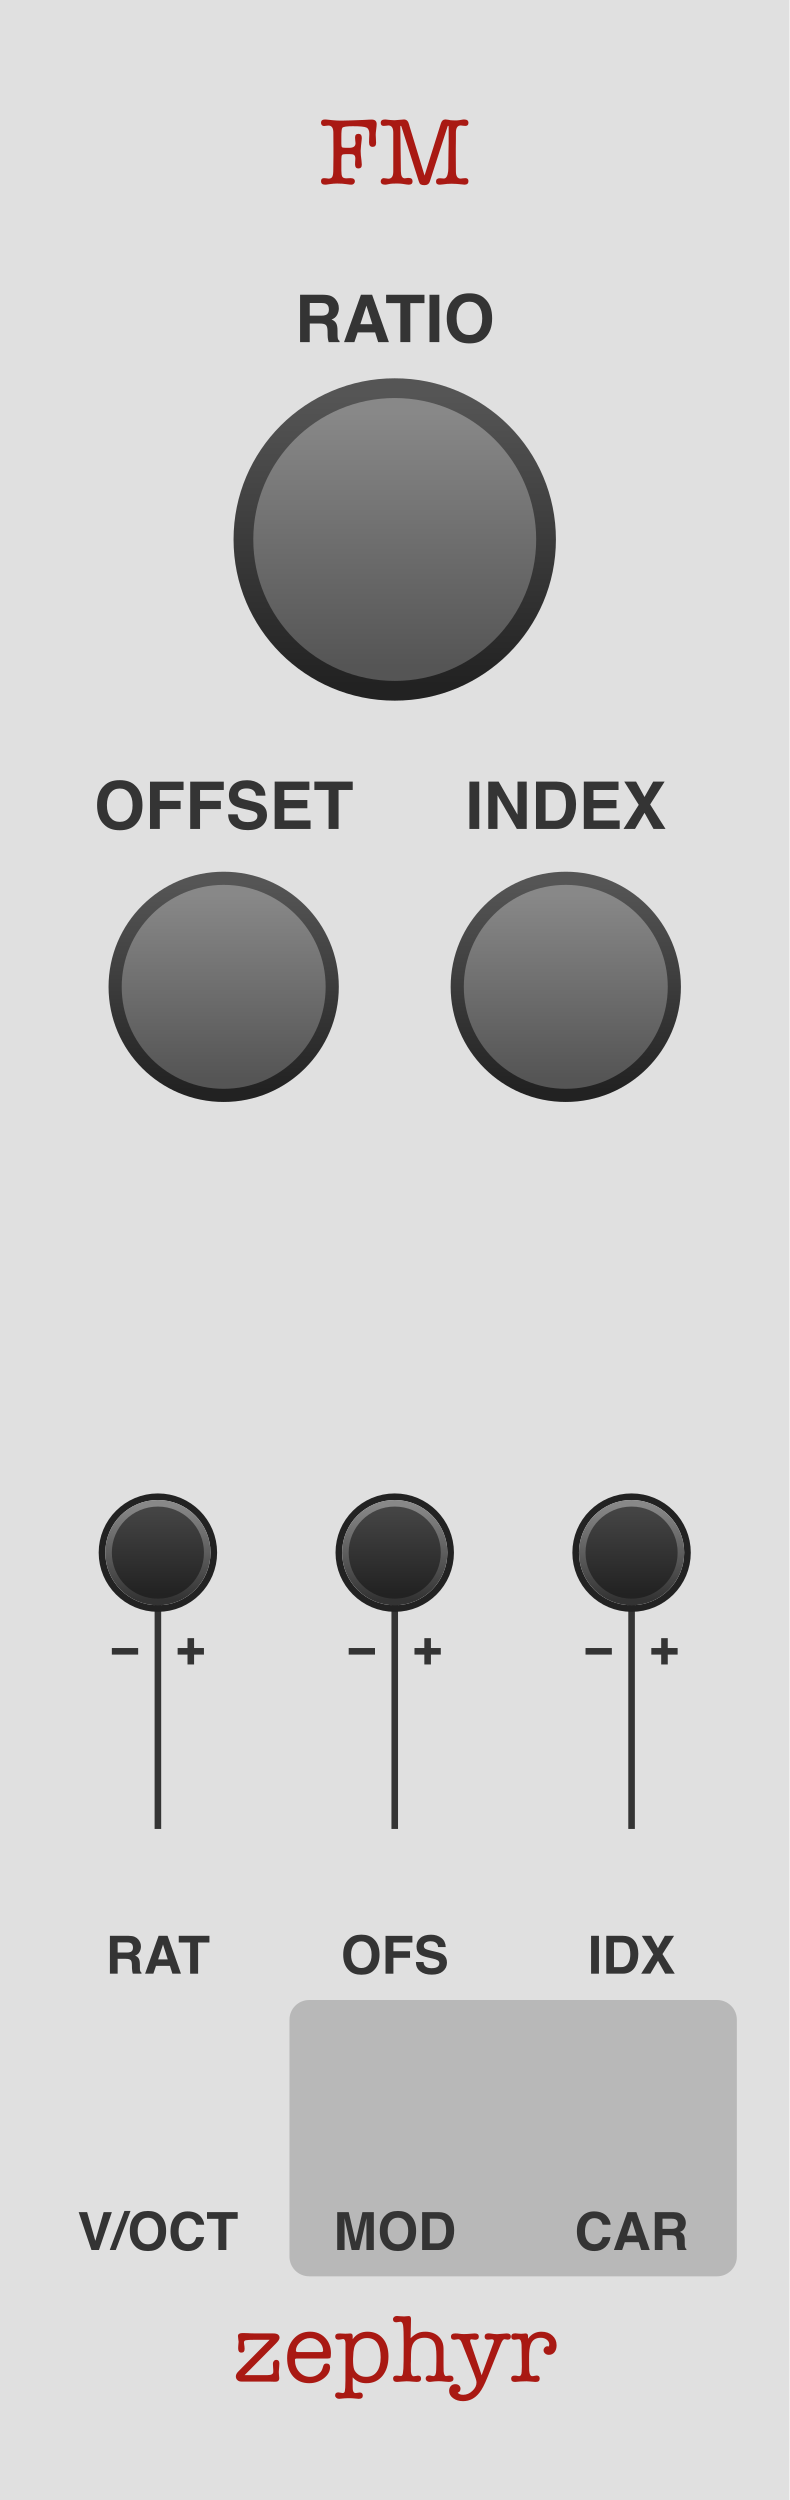
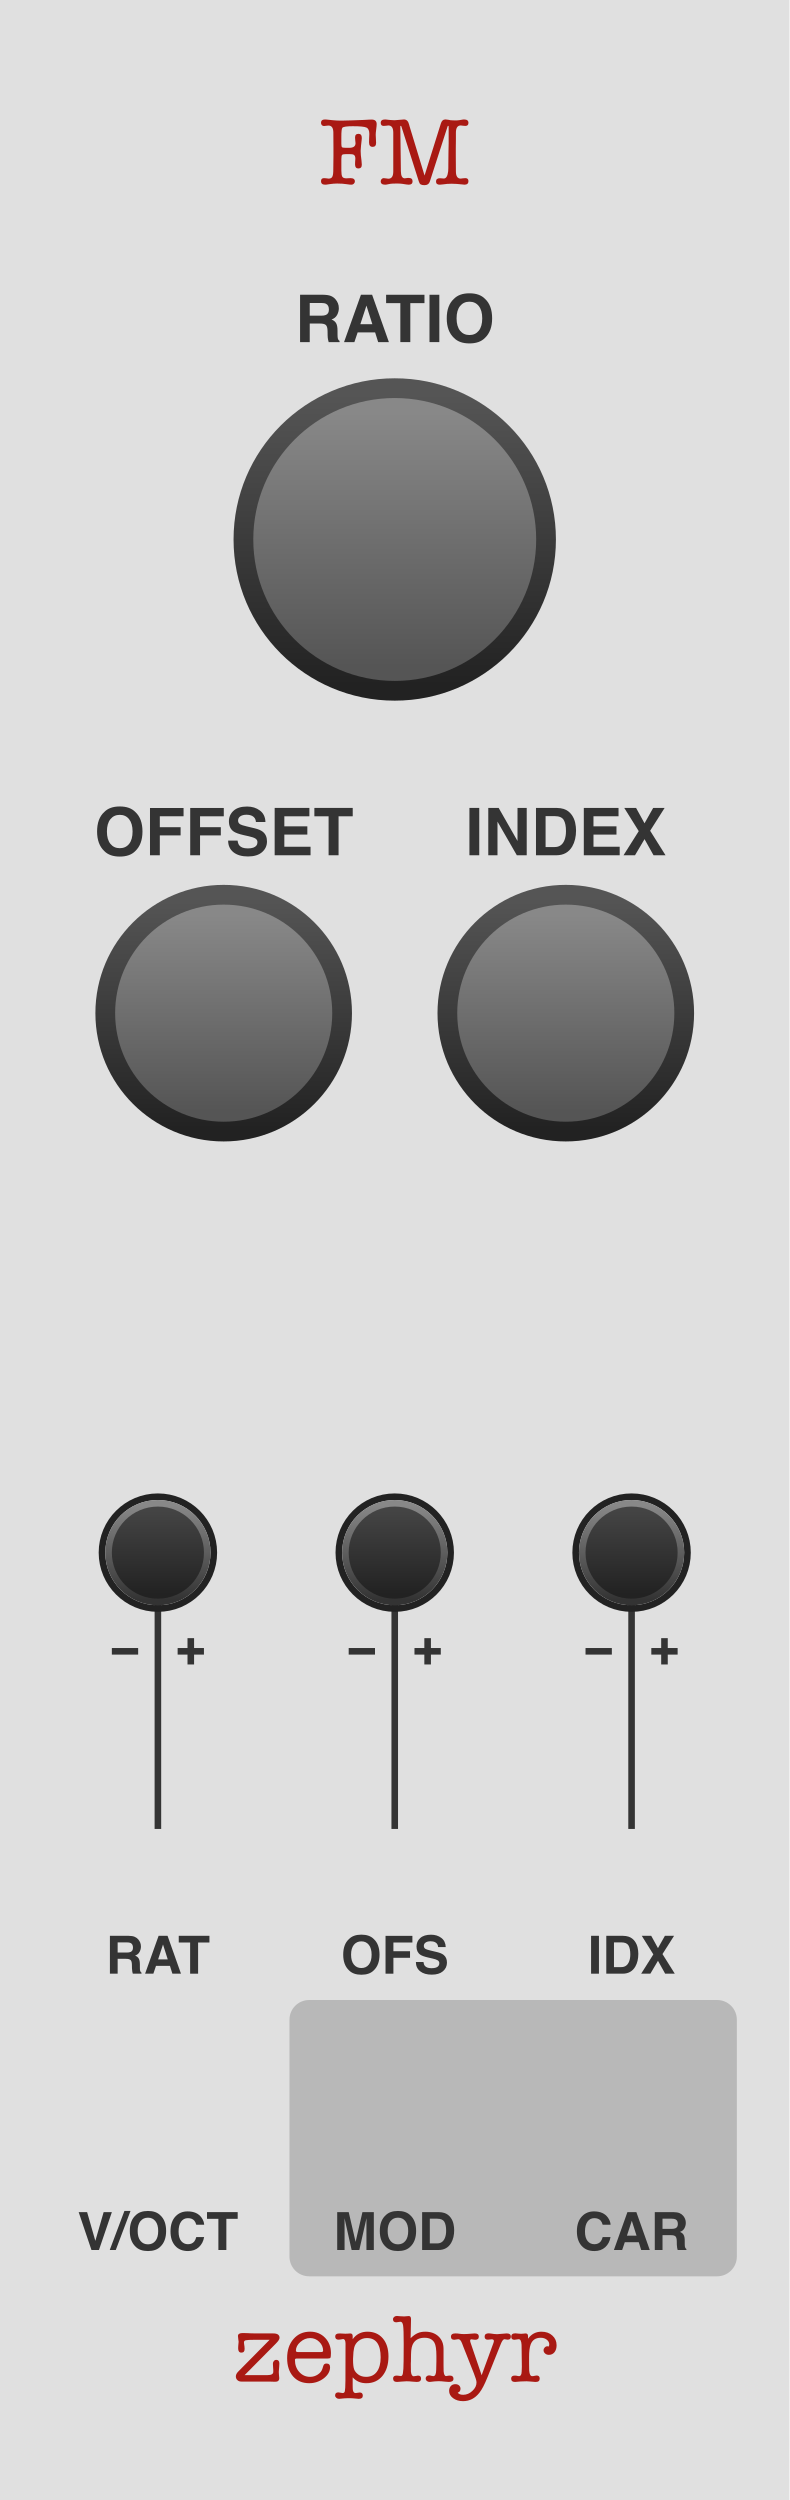
<svg xmlns="http://www.w3.org/2000/svg" xmlns:xlink="http://www.w3.org/1999/xlink" version="1.1" width="120" height="380" viewBox="0 0 120 380" id="svg164">
  <style id="style2">
    text.title {
      fill: #a91913;
      font-family: 'American Typewriter';
      font-size: 11pt;
    }
    text.big-label {
      fill: #343434;
      font-family: 'Helvetica';
      font-weight: bold;
      font-size: 7.5pt;
    }
    text.label {
      fill: #343434;
      font-family: 'Helvetica';
      font-weight: bold;
      font-size: 6pt;
    }
    .background {
      fill: #e0e0e0;
    }
    .output {
      fill: #b8b8b8;
    }
    polyline.connect {
      stroke: #343434;
      stroke-width: 1;
    }

    .blueprint {
      stroke: #08f;
      fill: none;
    }
  </style>
  <defs id="defs50">
    <linearGradient id="smallKnobMediumGradient">
      <stop offset="5%" stop-color="#888" id="stop4" />
      <stop offset="95%" stop-color="#333" id="stop6" />
    </linearGradient>
    <linearGradient id="smallKnobDarkGradient">
      <stop offset="5%" stop-color="#444" id="stop9" />
      <stop offset="95%" stop-color="#222" id="stop11" />
    </linearGradient>
    <linearGradient id="bigKnobMediumGradient">
      <stop offset="5%" stop-color="#888" id="stop14" />
      <stop offset="95%" stop-color="#555" id="stop16" />
    </linearGradient>
    <linearGradient id="bigKnobDarkGradient">
      <stop offset="5%" stop-color="#555" id="stop19" />
      <stop offset="95%" stop-color="#222" id="stop21" />
    </linearGradient>
    <symbol id="knob18">
      <g transform="translate(9 9)" id="g30">
        <circle r="8.5" stroke="#222" fill="none" id="circle24" />
        <circle r="8" fill="url('#smallKnobMediumGradient')" transform="rotate(90)" id="circle26" />
        <circle r="7" fill="url('#smallKnobDarkGradient')" transform="rotate(90)" id="circle28" />
      </g>
    </symbol>
-     <symbol id="knob36">
-       <g transform="translate(18, 18)" id="g37">
-         <circle r="17.5" fill="url('#bigKnobDarkGradient')" transform="rotate(90)" id="circle33" />
-         <circle r="15.5" fill="url('#bigKnobMediumGradient')" transform="rotate(90)" id="circle35" />
+     <symbol id="knob40">
+       <g transform="translate(20 20)" id="g37">
+         <circle r="19.5" fill="url('#bigKnobDarkGradient')" transform="rotate(90)" id="circle33" />
+         <circle r="16.5" fill="url('#bigKnobMediumGradient')" transform="rotate(90)" id="circle35" />
      </g>
    </symbol>
    <symbol id="knob50">
-       <g transform="translate(25, 25)" id="g44">
+       <g transform="translate(25 25)" id="g44">
        <circle r="24.5" fill="url('#bigKnobDarkGradient')" transform="rotate(90)" id="circle40" />
        <circle r="21.5" fill="url('#bigKnobMediumGradient')" transform="rotate(90)" id="circle42" />
      </g>
    </symbol>
    <symbol id="port">
      <g transform="translate(12 12)" id="g47" />
    </symbol>
    <linearGradient xlink:href="#bigKnobDarkGradient" id="linearGradient215" x1="-24.5" y1="-24.5" x2="24.5" y2="-24.5" gradientUnits="userSpaceOnUse" />
    <linearGradient xlink:href="#bigKnobMediumGradient" id="linearGradient217" x1="-21.5" y1="-21.5" x2="21.5" y2="-21.5" gradientUnits="userSpaceOnUse" />
-     <linearGradient xlink:href="#bigKnobDarkGradient" id="linearGradient227" x1="-17.5" y1="-17.5" x2="17.5" y2="-17.5" gradientUnits="userSpaceOnUse" />
-     <linearGradient xlink:href="#bigKnobMediumGradient" id="linearGradient229" x1="-15.5" y1="-15.5" x2="15.5" y2="-15.5" gradientUnits="userSpaceOnUse" />
-     <linearGradient xlink:href="#bigKnobDarkGradient" id="linearGradient239" x1="-17.5" y1="-17.5" x2="17.5" y2="-17.5" gradientUnits="userSpaceOnUse" />
-     <linearGradient xlink:href="#bigKnobMediumGradient" id="linearGradient241" x1="-15.5" y1="-15.5" x2="15.5" y2="-15.5" gradientUnits="userSpaceOnUse" />
+     <linearGradient xlink:href="#bigKnobDarkGradient" id="linearGradient227" x1="-19.5" y1="-19.5" x2="19.5" y2="-19.5" gradientUnits="userSpaceOnUse" />
+     <linearGradient xlink:href="#bigKnobMediumGradient" id="linearGradient229" x1="-16.5" y1="-16.5" x2="16.5" y2="-16.5" gradientUnits="userSpaceOnUse" />
+     <linearGradient xlink:href="#bigKnobDarkGradient" id="linearGradient239" x1="-19.5" y1="-19.5" x2="19.5" y2="-19.5" gradientUnits="userSpaceOnUse" />
+     <linearGradient xlink:href="#bigKnobMediumGradient" id="linearGradient241" x1="-16.5" y1="-16.5" x2="16.5" y2="-16.5" gradientUnits="userSpaceOnUse" />
    <linearGradient xlink:href="#smallKnobMediumGradient" id="linearGradient253" x1="-8" y1="-8" x2="8" y2="-8" gradientUnits="userSpaceOnUse" />
    <linearGradient xlink:href="#smallKnobDarkGradient" id="linearGradient255" x1="-7" y1="-7" x2="7" y2="-7" gradientUnits="userSpaceOnUse" />
    <linearGradient xlink:href="#smallKnobMediumGradient" id="linearGradient275" x1="-8" y1="-8" x2="8" y2="-8" gradientUnits="userSpaceOnUse" />
    <linearGradient xlink:href="#smallKnobDarkGradient" id="linearGradient277" x1="-7" y1="-7" x2="7" y2="-7" gradientUnits="userSpaceOnUse" />
    <linearGradient xlink:href="#smallKnobMediumGradient" id="linearGradient297" x1="-8" y1="-8" x2="8" y2="-8" gradientUnits="userSpaceOnUse" />
    <linearGradient xlink:href="#smallKnobDarkGradient" id="linearGradient299" x1="-7" y1="-7" x2="7" y2="-7" gradientUnits="userSpaceOnUse" />
  </defs>
  <path id="rect52" style="fill:#e0e0e0" d="M 0,0 H 120 V 380 H 0 Z" class="background" />
  <g aria-label="FM" id="text54" style="font-size:14.667px;font-family:'American Typewriter';text-anchor:middle;fill:#a91913" class="title">
    <path d="M 50.684,23.732 V 22.5 l -0.015,-2.332 q 0,-1.085 -0.748,-1.085 -0.191,0 -0.293,0.029 -0.235,0.044 -0.381,0.044 -0.191,0 -0.323,-0.132 -0.132,-0.147 -0.132,-0.352 0,-0.513 0.616,-0.513 0.073,0 0.22,0.015 l 1.012,0.103 q 0.572,0.059 1.276,0.059 0.381,0 1.643,-0.044 L 55.245,18.232 q 0.337,-0.015 0.792,-0.044 0.205,-0.015 0.44,-0.015 0.777,0 0.777,0.689 0,0.264 -0.073,0.807 -0.073,0.543 -0.073,0.821 0,0.235 0.029,0.587 0.029,0.352 0.029,0.645 0,0.601 -0.528,0.601 -0.543,0 -0.543,-0.689 0,-0.205 0.015,-0.631 0.029,-0.425 0.029,-0.631 0,-0.777 -0.44,-0.983 -0.44,-0.205 -2.083,-0.205 -1.393,0 -1.584,0.249 -0.147,0.191 -0.147,1.349 v 1.085 q 0,0.411 0.103,0.513 0.117,0.088 0.616,0.088 h 0.484 q 0.953,0 0.953,-0.704 0,-0.161 -0.044,-0.44 -0.029,-0.279 -0.029,-0.425 0,-0.557 0.528,-0.557 0.499,0 0.499,0.645 0,0.088 -0.029,0.352 l -0.088,0.792 q -0.059,0.528 -0.059,0.792 0,0.601 0.132,1.525 0.044,0.308 0.044,0.587 0,0.572 -0.528,0.572 -0.499,0 -0.499,-0.616 0,-0.147 0.015,-0.44 0.029,-0.293 0.029,-0.44 0,-0.455 -0.249,-0.587 Q 53.602,23.424 53.089,23.424 h -0.455 q -0.513,0 -0.631,0.117 -0.117,0.117 -0.117,0.645 V 25.932 q 0,0.689 0.147,0.939 0.161,0.235 0.587,0.235 0.103,0 0.323,-0.015 0.22,-0.015 0.323,-0.015 0.675,0 0.675,0.499 0,0.205 -0.161,0.352 -0.147,0.147 -0.367,0.147 -0.235,0 -0.689,-0.073 -0.645,-0.103 -1.467,-0.103 -0.528,0 -1.129,0.088 l -0.499,0.073 q -0.044,0 -0.103,0.015 -0.059,0 -0.088,0 -0.645,0 -0.645,-0.528 0,-0.469 0.455,-0.469 0.059,0 0.381,0.029 0.161,0.044 0.308,0.044 0.396,0 0.543,-0.235 0.161,-0.249 0.176,-0.865 z" style="font-size:14.667px;font-family:'American Typewriter';text-anchor:middle;fill:#a91913" id="path405" />
    <path d="M 62.272,19.259 64.531,26.68 67.01,18.775 q 0.191,-0.616 0.66,-0.616 h 0.073 q 0.147,0 0.381,0.044 0.293,0.073 0.381,0.073 0.235,0.029 0.645,0.029 0.44,0 0.689,-0.044 l 0.513,-0.088 q 0.044,-0.015 0.176,-0.015 0.675,0 0.675,0.513 0,0.469 -0.469,0.469 -0.117,0 -0.352,-0.029 -0.22,-0.044 -0.337,-0.044 -0.748,0 -0.748,1.1 v 1.027 l -0.015,1.291 V 23.732 l 0.015,2.317 q 0,1.1 0.733,1.1 0.147,0 0.323,-0.044 0.323,-0.029 0.381,-0.029 0.469,0 0.469,0.469 0,0.528 -0.631,0.528 0.029,0 -0.22,-0.029 -1.012,-0.117 -1.716,-0.117 -0.689,0 -1.32,0.103 -0.264,0.044 -0.469,0.044 -0.572,0 -0.572,-0.484 0,-0.499 0.587,-0.499 0.147,0 0.22,0.015 0.323,0.029 0.381,0.029 0.528,0 0.66,-1.1 0.029,-0.235 0.029,-1.496 0,-0.484 0.015,-1.408 l 0.029,-1.32 v -2.596 q 0,-0.088 -0.073,-0.088 -0.044,0 -0.088,0.088 l -2.699,8.375 q -0.176,0.557 -0.821,0.557 -0.381,0 -0.572,-0.117 -0.176,-0.103 -0.279,-0.44 l -2.655,-8.375 q -0.044,-0.088 -0.103,-0.088 -0.059,0 -0.059,0.088 l 0.088,6.82 q 0.015,1.071 0.587,1.071 0.161,0 0.44,-0.059 h 0.176 q 0.572,0 0.572,0.513 0,0.513 -0.587,0.513 -0.103,0 -0.308,-0.029 -0.323,-0.044 -0.689,-0.103 -0.293,-0.044 -0.748,-0.044 -0.807,0 -1.041,0.044 l -0.616,0.117 q -0.029,0 -0.088,0.015 -0.059,0 -0.088,0 -0.675,0 -0.675,-0.513 0,-0.205 0.132,-0.337 0.132,-0.147 0.323,-0.147 0.161,0 0.381,0.044 0.22,0.044 0.323,0.044 0.748,0 0.748,-1.1 v -5.896 q 0,-1.1 -0.748,-1.1 -0.117,0 -0.352,0.044 -0.235,0.029 -0.352,0.029 -0.455,0 -0.455,-0.469 0,-0.513 0.66,-0.513 0.059,0 0.191,0.015 l 0.513,0.059 q 0.381,0.044 0.719,0.044 0.279,0 0.748,-0.059 0.484,-0.059 0.704,-0.059 0.572,0 0.763,0.719 z" style="font-size:14.667px;font-family:'American Typewriter';text-anchor:middle;fill:#a91913" id="path407" />
  </g>
  <g aria-label="zephyr" id="text56" style="font-size:14.667px;font-family:'American Typewriter';text-anchor:middle;fill:#a91913" class="title">
    <path d="m 36.201,360.489 4.781,-4.84 h -2.244 q -1.1,0 -1.379,0.073 -0.279,0.059 -0.279,0.337 0,0.117 0.029,0.264 0.073,0.381 0.073,0.719 0,0.557 -0.484,0.557 -0.499,0 -0.499,-0.645 0,-0.279 0.015,-0.381 0.059,-0.44 0.059,-0.631 0,-0.147 -0.059,-0.425 -0.044,-0.293 -0.044,-0.44 0,-0.455 0.733,-0.455 0.235,0 0.631,0.015 0.455,0.029 0.631,0.029 l 0.88,0.015 h 2.493 q 0.953,0 0.953,0.675 0,0.308 -0.557,0.865 l -4.752,4.796 h 3.491 q 0.865,0 0.865,-0.499 V 360.24 q 0,-0.249 -0.029,-0.425 -0.029,-0.557 -0.029,-0.528 0,-0.249 0.147,-0.411 0.147,-0.176 0.367,-0.176 0.469,0 0.469,0.557 0,0.249 -0.029,0.513 -0.059,0.528 -0.059,0.763 0,0.161 0.029,0.469 0.044,0.308 0.044,0.469 0,0.572 -0.645,0.557 L 40.909,362 h -4.224 q -0.367,0 -0.601,-0.22 -0.235,-0.22 -0.235,-0.557 0,-0.381 0.352,-0.733 z" style="font-size:14.667px;font-family:'American Typewriter';text-anchor:middle;fill:#a91913" id="path392" />
    <path d="m 50.301,357.688 q 0,0.557 -0.073,0.689 -0.073,0.117 -0.425,0.117 h -4.664 q -0.191,0 -0.249,0.059 -0.059,0.044 -0.059,0.161 0,1.1 0.66,1.833 0.66,0.733 1.643,0.733 0.645,0 1.173,-0.352 0.543,-0.352 0.704,-0.895 l 0.132,-0.425 q 0.103,-0.352 0.484,-0.352 0.543,0 0.543,0.557 0,0.953 -0.968,1.701 -0.968,0.733 -2.2,0.733 -1.54,0 -2.449,-1.027 -0.909,-1.041 -0.909,-2.787 0,-1.789 0.968,-2.904 0.968,-1.115 2.523,-1.115 1.379,0 2.273,0.924 0.895,0.924 0.895,2.347 z m -5.324,-0.381 q 0,0.205 0.323,0.205 h 3.505 q 0.308,0 0.308,-0.205 0,-0.777 -0.587,-1.349 -0.587,-0.572 -1.379,-0.572 -0.821,0 -1.496,0.601 -0.675,0.587 -0.675,1.32 z" style="font-size:14.667px;font-family:'American Typewriter';text-anchor:middle;fill:#a91913" id="path394" />
    <path d="m 53.606,355.092 v 0.469 q 0.821,-1.144 2.244,-1.144 1.467,0 2.332,1.012 0.865,1.012 0.865,2.743 0,1.863 -0.924,2.977 -0.909,1.1 -2.449,1.1 -1.276,0 -2.068,-0.895 v 1.217 q 0,0.557 0.029,0.719 0.088,0.455 0.425,0.455 0.103,0 0.308,-0.044 0.205,-0.044 0.308,-0.044 0.469,0 0.469,0.484 0,0.484 -0.616,0.484 -0.22,0 -0.66,-0.059 -0.323,-0.044 -0.968,-0.044 -0.352,0 -0.587,0.029 -0.587,0.073 -0.777,0.073 -0.249,0 -0.425,-0.161 -0.176,-0.147 -0.176,-0.352 0,-0.469 0.499,-0.469 0.088,0 0.279,0.044 0.249,0.059 0.367,0.059 0.279,0 0.337,-0.293 0.073,-0.279 0.088,-1.584 l 0.015,-5.661 q -0.015,-0.675 -0.381,-0.675 -0.103,0 -0.323,0.059 -0.205,0.044 -0.323,0.044 -0.543,0 -0.543,-0.484 0,-0.469 0.645,-0.469 0.161,0 0.352,0.015 0.367,0.029 0.543,0.029 0.132,0 0.381,-0.015 0.249,-0.029 0.367,-0.029 0.367,0 0.367,0.411 z m 0.22,1.789 q -0.132,0.572 -0.147,1.393 0,0.059 -0.015,0.22 0,0.132 0,0.205 0,0.983 0.161,1.437 0.161,0.44 0.631,0.792 0.484,0.352 1.188,0.352 1.056,0 1.628,-0.763 0.587,-0.777 0.587,-2.2 0,-2.933 -2.083,-2.933 -0.704,0 -1.261,0.425 -0.543,0.425 -0.689,1.071 z" style="font-size:14.667px;font-family:'American Typewriter';text-anchor:middle;fill:#a91913" id="path396" />
    <path d="M 62.474,352.555 62.415,355.4 q 0.587,-0.557 1.071,-0.763 0.484,-0.22 1.144,-0.22 1.261,0 2.024,0.719 0.763,0.719 0.763,1.892 v 2.449 q 0,0.865 0.015,0.953 0.059,0.733 0.381,0.733 0.117,0 0.337,-0.059 0.088,-0.015 0.235,-0.015 0.543,0 0.543,0.484 0,0.484 -0.704,0.484 -0.191,0 -0.557,-0.044 -0.616,-0.073 -0.997,-0.073 -0.381,0 -0.587,0.029 -0.616,0.088 -0.763,0.088 -0.264,0 -0.44,-0.147 -0.176,-0.161 -0.176,-0.396 0,-0.191 0.147,-0.323 0.161,-0.132 0.367,-0.132 0.161,0 0.381,0.073 0.132,0.044 0.249,0.044 0.44,0 0.455,-0.953 0,-0.176 0.015,-0.689 l 0.015,-0.631 v -0.792 q 0,-1.496 -0.293,-2.009 -0.425,-0.763 -1.496,-0.763 -1.159,0 -1.687,0.792 -0.367,0.543 -0.381,1.745 l -0.015,1.056 q 0,0.088 -0.015,0.293 0,0.191 0,0.279 0,0.836 0.015,0.968 0.073,0.719 0.425,0.719 0.117,0 0.323,-0.044 0.22,-0.059 0.323,-0.059 0.469,0 0.469,0.455 0,0.513 -0.645,0.513 -0.205,0 -0.616,-0.044 -0.557,-0.059 -0.953,-0.059 -0.249,0 -0.689,0.044 -0.587,0.059 -0.748,0.059 -0.601,0 -0.601,-0.528 0,-0.44 0.557,-0.44 0.191,0 0.279,0.029 0.249,0.044 0.352,0.044 0.235,0 0.308,-0.44 0.088,-0.455 0.103,-1.833 l 0.015,-2.625 q 0,-2.2 -0.088,-2.772 -0.088,-0.587 -0.411,-0.587 -0.103,0 -0.308,0.044 -0.205,0.044 -0.323,0.044 -0.499,0 -0.499,-0.469 0,-0.205 0.176,-0.352 0.176,-0.147 0.425,-0.147 0.073,0 0.499,0.044 0.279,0.029 0.601,0.029 0.132,0 0.367,-0.029 0.235,-0.029 0.337,-0.029 0.337,0 0.337,0.484 z" style="font-size:14.667px;font-family:'American Typewriter';text-anchor:middle;fill:#a91913" id="path398" />
    <path d="m 71.522,356.075 1.687,4.957 1.789,-4.884 q 0.073,-0.205 0.073,-0.323 0,-0.249 -0.337,-0.249 -0.176,0 -0.279,0.029 -0.235,0.029 -0.308,0.029 -0.484,0 -0.484,-0.469 0,-0.499 0.631,-0.499 0.088,0 0.293,0.029 l 0.528,0.073 q 0.205,0.029 0.44,0.029 0.249,0 0.733,-0.059 0.484,-0.059 0.733,-0.059 0.631,0 0.631,0.484 0,0.469 -0.484,0.469 -0.147,0 -0.22,-0.029 -0.191,-0.044 -0.264,-0.044 -0.279,0 -0.572,0.748 l -1.995,4.987 q -0.66,1.657 -1.247,2.405 -0.997,1.276 -2.493,1.276 -0.895,0 -1.511,-0.455 -0.601,-0.455 -0.601,-1.1 0,-0.455 0.264,-0.748 0.264,-0.279 0.689,-0.279 0.337,0 0.557,0.191 0.22,0.205 0.22,0.499 0,0.469 -0.425,0.601 0.22,0.323 0.836,0.323 0.777,0 1.393,-0.587 0.631,-0.572 0.631,-1.291 0,-0.367 -0.396,-1.364 l -1.613,-4.077 q 0,0 -0.176,-0.469 -0.249,-0.66 -0.572,-0.66 -0.088,0 -0.323,0.044 -0.22,0.044 -0.293,0.044 -0.513,0 -0.513,-0.469 0,-0.499 0.675,-0.499 0.22,0 0.337,0.015 l 0.587,0.073 q 0.015,0 0.117,0 0.103,0.015 0.176,0.015 0.528,0 1.129,-0.059 0.455,-0.044 0.601,-0.044 0.616,0 0.616,0.484 0,0.484 -0.557,0.484 -0.088,0 -0.279,-0.029 -0.191,-0.044 -0.279,-0.044 -0.205,0 -0.205,0.205 0,0.117 0.059,0.293 z" style="font-size:14.667px;font-family:'American Typewriter';text-anchor:middle;fill:#a91913" id="path400" />
    <path d="m 80.261,355.092 v 0.396 q 0.763,-1.071 2.039,-1.071 1.027,0 1.657,0.587 0.645,0.572 0.645,1.481 0,0.645 -0.323,1.056 -0.323,0.396 -0.851,0.396 -0.337,0 -0.572,-0.205 -0.235,-0.205 -0.235,-0.499 0,-0.235 0.176,-0.411 0.176,-0.191 0.411,-0.191 0.044,0 0.191,0.044 0.088,-0.176 0.088,-0.323 0,-0.425 -0.381,-0.719 -0.367,-0.293 -0.924,-0.293 -1.144,0 -1.525,1.027 -0.235,0.631 -0.235,1.907 v 0.968 q 0,0.983 0.015,1.1 0.073,0.836 0.455,0.836 0.191,0 0.396,-0.059 0.161,-0.044 0.279,-0.044 0.469,0 0.469,0.469 0,0.513 -0.601,0.513 h -0.059 q -0.22,0 -0.675,-0.059 -0.44,-0.044 -0.66,-0.044 -0.587,0 -0.924,0.029 l -0.821,0.073 q -0.601,0 -0.601,-0.513 0,-0.455 0.557,-0.455 0.147,0 0.22,0.015 l 0.22,0.044 q 0.147,0.029 0.205,0.029 0.367,0 0.396,-0.675 l 0.029,-0.748 -0.044,-3.329 q -0.044,-0.865 -0.44,-0.865 -0.117,0 -0.323,0.044 -0.205,0.044 -0.323,0.044 -0.484,0 -0.484,-0.469 0,-0.513 0.631,-0.513 0.147,0 0.44,0.044 0.293,0.029 0.44,0.029 0.117,0 0.381,-0.029 0.117,-0.029 0.279,-0.029 0.381,0 0.381,0.411 z" style="font-size:14.667px;font-family:'American Typewriter';text-anchor:middle;fill:#a91913" id="path402" />
  </g>
  <g aria-label="RATIO" id="text58" style="font-weight:bold;font-size:10px;font-family:Helvetica;text-anchor:middle;fill:#343434" class="big-label">
    <path d="M 48.633,49.178 H 47.08 V 52 h -1.47 v -7.197 h 3.53 q 0.757,0.015 1.162,0.186 0.41,0.171 0.693,0.503 0.234,0.273 0.371,0.605 0.137,0.332 0.137,0.757 0,0.513 -0.259,1.011 -0.259,0.493 -0.854,0.698 0.498,0.2 0.703,0.571 0.21,0.366 0.21,1.123 v 0.483 q 0,0.493 0.039,0.669 0.059,0.278 0.273,0.41 V 52 h -1.655 q -0.068,-0.239 -0.098,-0.386 -0.059,-0.303 -0.063,-0.62 l -0.01,-0.669 q -0.01,-0.688 -0.254,-0.918 -0.239,-0.229 -0.903,-0.229 z m 0.913,-1.309 q 0.449,-0.205 0.449,-0.811 0,-0.654 -0.435,-0.879 -0.244,-0.127 -0.732,-0.127 h -1.748 v 1.934 h 1.704 q 0.508,0 0.762,-0.117 z" style="font-weight:bold;font-size:10px;font-family:Helvetica;text-anchor:middle;fill:#343434" id="path426" />
    <path d="M 57.017,50.521 H 54.365 L 53.867,52 h -1.572 l 2.568,-7.197 H 56.562 L 59.111,52 h -1.631 z m -0.42,-1.24 -0.898,-2.832 -0.928,2.832 z" style="font-weight:bold;font-size:10px;font-family:Helvetica;text-anchor:middle;fill:#343434" id="path428" />
    <path d="m 64.519,44.803 v 1.274 h -2.153 V 52 h -1.514 v -5.923 h -2.163 v -1.274 z" style="font-weight:bold;font-size:10px;font-family:Helvetica;text-anchor:middle;fill:#343434" id="path430" />
    <path d="m 65.283,44.803 h 1.494 V 52 h -1.494 z" style="font-weight:bold;font-size:10px;font-family:Helvetica;text-anchor:middle;fill:#343434" id="path432" />
    <path d="m 71.357,52.2 q -1.543,0 -2.358,-0.84 -1.094,-1.03 -1.094,-2.969 0,-1.978 1.094,-2.969 0.815,-0.84 2.358,-0.84 1.543,0 2.358,0.84 1.089,0.991 1.089,2.969 0,1.938 -1.089,2.969 -0.815,0.84 -2.358,0.84 z m 1.421,-1.934 q 0.522,-0.659 0.522,-1.875 0,-1.211 -0.527,-1.87 -0.522,-0.664 -1.416,-0.664 -0.894,0 -1.426,0.659 -0.532,0.659 -0.532,1.875 0,1.216 0.532,1.875 0.532,0.659 1.426,0.659 0.894,0 1.421,-0.659 z" style="font-weight:bold;font-size:10px;font-family:Helvetica;text-anchor:middle;fill:#343434" id="path434" />
  </g>
  <g id="use60" transform="translate(35,57)">
    <g transform="translate(25,25)" id="g211">
      <path id="circle207" style="fill:url(#linearGradient215)" transform="rotate(90)" d="M 24.5,0 A 24.5,24.5 0 0 1 0,24.5 24.5,24.5 0 0 1 -24.5,0 24.5,24.5 0 0 1 0,-24.5 24.5,24.5 0 0 1 24.5,0 Z" />
      <path id="circle209" style="fill:url(#linearGradient217)" transform="rotate(90)" d="M 21.5,0 A 21.5,21.5 0 0 1 0,21.5 21.5,21.5 0 0 1 -21.5,0 21.5,21.5 0 0 1 0,-21.5 21.5,21.5 0 0 1 21.5,0 Z" />
    </g>
  </g>
  <g aria-label="OFFSET" id="text64" style="font-weight:bold;font-size:10px;font-family:Helvetica;text-anchor:middle;fill:#343434" class="big-label">
-     <path d="m 18.209,126.2 q -1.543,0 -2.358,-0.84 -1.094,-1.03 -1.094,-2.969 0,-1.978 1.094,-2.969 0.815,-0.84 2.358,-0.84 1.543,0 2.358,0.84 1.089,0.991 1.089,2.969 0,1.938 -1.089,2.969 -0.815,0.84 -2.358,0.84 z m 1.421,-1.934 q 0.522,-0.659 0.522,-1.875 0,-1.211 -0.527,-1.87 -0.522,-0.664 -1.416,-0.664 -0.894,0 -1.426,0.659 -0.532,0.659 -0.532,1.875 0,1.216 0.532,1.875 0.532,0.659 1.426,0.659 0.894,0 1.421,-0.659 z" style="font-weight:bold;font-size:10px;font-family:Helvetica;text-anchor:middle;fill:#343434" id="path379" />
-     <path d="m 27.901,120.077 h -3.608 v 1.655 h 3.159 v 1.25 H 24.293 V 126 h -1.494 v -7.188 h 5.103 z" style="font-weight:bold;font-size:10px;font-family:Helvetica;text-anchor:middle;fill:#343434" id="path381" />
-     <path d="M 34.015,120.077 H 30.406 v 1.655 h 3.159 v 1.25 H 30.406 V 126 h -1.494 v -7.188 h 5.103 z" style="font-weight:bold;font-size:10px;font-family:Helvetica;text-anchor:middle;fill:#343434" id="path383" />
-     <path d="m 37.638,124.96 q 0.532,0 0.864,-0.117 0.63,-0.225 0.63,-0.835 0,-0.356 -0.312,-0.552 -0.312,-0.19 -0.981,-0.337 l -0.762,-0.171 q -1.123,-0.254 -1.553,-0.552 -0.728,-0.498 -0.728,-1.558 0,-0.967 0.703,-1.606 0.703,-0.64 2.065,-0.64 1.138,0 1.938,0.605 0.806,0.601 0.845,1.748 h -1.445 q -0.039,-0.649 -0.566,-0.923 -0.352,-0.181 -0.874,-0.181 -0.581,0 -0.928,0.234 -0.347,0.234 -0.347,0.654 0,0.386 0.342,0.576 0.22,0.127 0.938,0.298 l 1.24,0.298 q 0.815,0.195 1.23,0.522 0.645,0.508 0.645,1.47 0,0.986 -0.757,1.641 -0.752,0.649 -2.129,0.649 -1.406,0 -2.212,-0.64 -0.806,-0.645 -0.806,-1.768 h 1.436 q 0.068,0.493 0.269,0.737 0.366,0.444 1.255,0.444 z" style="font-weight:bold;font-size:10px;font-family:Helvetica;text-anchor:middle;fill:#343434" id="path385" />
-     <path d="M 46.715,122.855 H 43.219 v 1.851 h 3.984 V 126 h -5.454 v -7.197 h 5.278 v 1.274 H 43.219 v 1.528 h 3.496 z" style="font-weight:bold;font-size:10px;font-family:Helvetica;text-anchor:middle;fill:#343434" id="path387" />
-     <path d="m 53.614,118.803 v 1.274 H 51.461 V 126 h -1.514 v -5.923 H 47.784 v -1.274 z" style="font-weight:bold;font-size:10px;font-family:Helvetica;text-anchor:middle;fill:#343434" id="path389" />
-   </g>
-   <g id="use66" transform="translate(16,132)">
-     <g transform="translate(18,18)" id="g223">
-       <path id="circle219" style="fill:url(#linearGradient227)" transform="rotate(90)" d="M 17.5,0 A 17.5,17.5 0 0 1 0,17.5 17.5,17.5 0 0 1 -17.5,0 17.5,17.5 0 0 1 0,-17.5 17.5,17.5 0 0 1 17.5,0 Z" />
-       <path id="circle221" style="fill:url(#linearGradient229)" transform="rotate(90)" d="M 15.5,0 A 15.5,15.5 0 0 1 0,15.5 15.5,15.5 0 0 1 -15.5,0 15.5,15.5 0 0 1 0,-15.5 15.5,15.5 0 0 1 15.5,0 Z" />
+     <path d="m 18.209,130.2 q -1.543,0 -2.358,-0.84 -1.094,-1.03 -1.094,-2.969 0,-1.978 1.094,-2.969 0.815,-0.84 2.358,-0.84 1.543,0 2.358,0.84 1.089,0.991 1.089,2.969 0,1.938 -1.089,2.969 -0.815,0.84 -2.358,0.84 z m 1.421,-1.934 q 0.522,-0.659 0.522,-1.875 0,-1.211 -0.527,-1.87 -0.522,-0.664 -1.416,-0.664 -0.894,0 -1.426,0.659 -0.532,0.659 -0.532,1.875 0,1.216 0.532,1.875 0.532,0.659 1.426,0.659 0.894,0 1.421,-0.659 z" style="font-weight:bold;font-size:10px;font-family:Helvetica;text-anchor:middle;fill:#343434" id="path379" />
+     <path d="m 27.901,124.077 h -3.608 v 1.655 h 3.159 v 1.25 H 24.293 V 130 h -1.494 v -7.188 h 5.103 z" style="font-weight:bold;font-size:10px;font-family:Helvetica;text-anchor:middle;fill:#343434" id="path381" />
+     <path d="M 34.015,124.077 H 30.406 v 1.655 h 3.159 v 1.25 H 30.406 V 130 h -1.494 v -7.188 h 5.103 z" style="font-weight:bold;font-size:10px;font-family:Helvetica;text-anchor:middle;fill:#343434" id="path383" />
+     <path d="m 37.638,128.96 q 0.532,0 0.864,-0.117 0.63,-0.225 0.63,-0.835 0,-0.356 -0.312,-0.552 -0.312,-0.19 -0.981,-0.337 l -0.762,-0.171 q -1.123,-0.254 -1.553,-0.552 -0.728,-0.498 -0.728,-1.558 0,-0.967 0.703,-1.606 0.703,-0.64 2.065,-0.64 1.138,0 1.938,0.605 0.806,0.601 0.845,1.748 h -1.445 q -0.039,-0.649 -0.566,-0.923 -0.352,-0.181 -0.874,-0.181 -0.581,0 -0.928,0.234 -0.347,0.234 -0.347,0.654 0,0.386 0.342,0.576 0.22,0.127 0.938,0.298 l 1.24,0.298 q 0.815,0.195 1.23,0.522 0.645,0.508 0.645,1.47 0,0.986 -0.757,1.641 -0.752,0.649 -2.129,0.649 -1.406,0 -2.212,-0.64 -0.806,-0.645 -0.806,-1.768 h 1.436 q 0.068,0.493 0.269,0.737 0.366,0.444 1.255,0.444 z" style="font-weight:bold;font-size:10px;font-family:Helvetica;text-anchor:middle;fill:#343434" id="path385" />
+     <path d="M 46.715,126.855 H 43.219 v 1.851 h 3.984 V 130 h -5.454 v -7.197 h 5.278 v 1.274 H 43.219 v 1.528 h 3.496 z" style="font-weight:bold;font-size:10px;font-family:Helvetica;text-anchor:middle;fill:#343434" id="path387" />
+     <path d="m 53.614,122.803 v 1.274 H 51.461 V 130 h -1.514 v -5.923 H 47.784 v -1.274 z" style="font-weight:bold;font-size:10px;font-family:Helvetica;text-anchor:middle;fill:#343434" id="path389" />
+   </g>
+   <g id="use66" transform="translate(14,134)">
+     <g transform="translate(20,20)" id="g223">
+       <path id="circle219" style="fill:url(#linearGradient227)" transform="rotate(90)" d="M 19.5,0 A 19.5,19.5 0 0 1 0,19.5 19.5,19.5 0 0 1 -19.5,0 19.5,19.5 0 0 1 0,-19.5 19.5,19.5 0 0 1 19.5,0 Z" />
+       <path id="circle221" style="fill:url(#linearGradient229)" transform="rotate(90)" d="M 16.5,0 A 16.5,16.5 0 0 1 0,16.5 16.5,16.5 0 0 1 -16.5,0 16.5,16.5 0 0 1 0,-16.5 16.5,16.5 0 0 1 16.5,0 Z" />
    </g>
  </g>
  <g aria-label="INDEX" id="text70" style="font-weight:bold;font-size:10px;font-family:Helvetica;text-anchor:middle;fill:#343434" class="big-label">
-     <path d="m 71.352,118.803 h 1.494 V 126 h -1.494 z" style="font-weight:bold;font-size:10px;font-family:Helvetica;text-anchor:middle;fill:#343434" id="path366" />
-     <path d="m 80.062,126 h -1.504 l -2.939,-5.112 V 126 h -1.401 v -7.197 h 1.577 l 2.866,5.024 v -5.024 H 80.062 Z" style="font-weight:bold;font-size:10px;font-family:Helvetica;text-anchor:middle;fill:#343434" id="path368" />
-     <path d="M 84.569,126 H 81.469 v -7.197 h 3.101 q 0.669,0.01 1.113,0.156 0.757,0.249 1.226,0.913 0.376,0.537 0.513,1.162 0.137,0.625 0.137,1.191 0,1.436 -0.576,2.432 Q 86.2,126 84.569,126 Z m 1.118,-5.361 q -0.347,-0.586 -1.372,-0.586 H 82.929 V 124.75 h 1.387 q 1.064,0 1.484,-1.05 0.229,-0.576 0.229,-1.372 0,-1.099 -0.342,-1.689 z" style="font-weight:bold;font-size:10px;font-family:Helvetica;text-anchor:middle;fill:#343434" id="path370" />
-     <path d="m 93.705,122.855 h -3.496 v 1.851 h 3.984 V 126 h -5.454 v -7.197 h 5.278 v 1.274 h -3.809 v 1.528 h 3.496 z" style="font-weight:bold;font-size:10px;font-family:Helvetica;text-anchor:middle;fill:#343434" id="path372" />
-     <path d="M 101.161,126 H 99.335 L 97.968,123.549 96.522,126 h -1.748 l 2.314,-3.667 -2.202,-3.53 h 1.797 l 1.284,2.339 1.318,-2.339 h 1.738 l -2.202,3.472 z" style="font-weight:bold;font-size:10px;font-family:Helvetica;text-anchor:middle;fill:#343434" id="path374" />
-   </g>
-   <g id="use72" transform="translate(68,132)">
-     <g transform="translate(18,18)" id="g235">
-       <path id="circle231" style="fill:url(#linearGradient239)" transform="rotate(90)" d="M 17.5,0 A 17.5,17.5 0 0 1 0,17.5 17.5,17.5 0 0 1 -17.5,0 17.5,17.5 0 0 1 0,-17.5 17.5,17.5 0 0 1 17.5,0 Z" />
-       <path id="circle233" style="fill:url(#linearGradient241)" transform="rotate(90)" d="M 15.5,0 A 15.5,15.5 0 0 1 0,15.5 15.5,15.5 0 0 1 -15.5,0 15.5,15.5 0 0 1 0,-15.5 15.5,15.5 0 0 1 15.5,0 Z" />
+     <path d="m 71.352,122.803 h 1.494 V 130 h -1.494 z" style="font-weight:bold;font-size:10px;font-family:Helvetica;text-anchor:middle;fill:#343434" id="path366" />
+     <path d="m 80.062,130 h -1.504 l -2.939,-5.112 V 130 h -1.401 v -7.197 h 1.577 l 2.866,5.024 v -5.024 H 80.062 Z" style="font-weight:bold;font-size:10px;font-family:Helvetica;text-anchor:middle;fill:#343434" id="path368" />
+     <path d="M 84.569,130 H 81.469 v -7.197 h 3.101 q 0.669,0.01 1.113,0.156 0.757,0.249 1.226,0.913 0.376,0.537 0.513,1.162 0.137,0.625 0.137,1.191 0,1.436 -0.576,2.432 Q 86.2,130 84.569,130 Z m 1.118,-5.361 q -0.347,-0.586 -1.372,-0.586 H 82.929 V 128.75 h 1.387 q 1.064,0 1.484,-1.05 0.229,-0.576 0.229,-1.372 0,-1.099 -0.342,-1.689 z" style="font-weight:bold;font-size:10px;font-family:Helvetica;text-anchor:middle;fill:#343434" id="path370" />
+     <path d="m 93.705,126.855 h -3.496 v 1.851 h 3.984 V 130 h -5.454 v -7.197 h 5.278 v 1.274 h -3.809 v 1.528 h 3.496 z" style="font-weight:bold;font-size:10px;font-family:Helvetica;text-anchor:middle;fill:#343434" id="path372" />
+     <path d="M 101.161,130 H 99.335 L 97.968,127.549 96.522,130 h -1.748 l 2.314,-3.667 -2.202,-3.53 h 1.797 l 1.284,2.339 1.318,-2.339 h 1.738 l -2.202,3.472 z" style="font-weight:bold;font-size:10px;font-family:Helvetica;text-anchor:middle;fill:#343434" id="path374" />
+   </g>
+   <g id="use72" transform="translate(66,134)">
+     <g transform="translate(20,20)" id="g235">
+       <path id="circle231" style="fill:url(#linearGradient239)" transform="rotate(90)" d="M 19.5,0 A 19.5,19.5 0 0 1 0,19.5 19.5,19.5 0 0 1 -19.5,0 19.5,19.5 0 0 1 0,-19.5 19.5,19.5 0 0 1 19.5,0 Z" />
+       <path id="circle233" style="fill:url(#linearGradient241)" transform="rotate(90)" d="M 16.5,0 A 16.5,16.5 0 0 1 0,16.5 16.5,16.5 0 0 1 -16.5,0 16.5,16.5 0 0 1 0,-16.5 16.5,16.5 0 0 1 16.5,0 Z" />
    </g>
  </g>
  <path id="rect76" style="fill:#b8b8b8" d="m 47,304 h 62 c 1.662,0 3,1.338 3,3 v 36 c 0,1.662 -1.338,3 -3,3 H 47 c -1.662,0 -3,-1.338 -3,-3 v -36 c 0,-1.662 1.338,-3 3,-3 z" class="output" />
  <path id="polyline80" transform="translate(24,236)" style="stroke:#343434;stroke-width:1" d="M 0,0 V 42" class="connect" />
  <g transform="translate(24,251)" id="g88">
    <path id="polyline82" style="stroke:#343434;stroke-width:1" d="m -7,0 h 4" class="connect" />
    <path id="polyline84" style="stroke:#343434;stroke-width:1" d="M 7,0 H 3" class="connect" />
    <path id="polyline86" style="stroke:#343434;stroke-width:1" d="M 5,-2 V 2" class="connect" />
  </g>
  <g id="use92" transform="translate(15,227)">
    <g transform="translate(9,9)" id="g249">
      <path id="circle243" style="fill:none;stroke:#222222" d="M 8.5,0 A 8.5,8.5 0 0 1 0,8.5 8.5,8.5 0 0 1 -8.5,0 8.5,8.5 0 0 1 0,-8.5 8.5,8.5 0 0 1 8.5,0 Z" />
      <path id="circle245" style="fill:url(#linearGradient253)" transform="rotate(90)" d="M 8,0 A 8,8 0 0 1 0,8 8,8 0 0 1 -8,0 8,8 0 0 1 0,-8 8,8 0 0 1 8,0 Z" />
      <path id="circle247" style="fill:url(#linearGradient255)" transform="rotate(90)" d="M 7,0 A 7,7 0 0 1 0,7 7,7 0 0 1 -7,0 7,7 0 0 1 0,-7 7,7 0 0 1 7,0 Z" />
    </g>
  </g>
  <g id="use96" transform="translate(12,266)">
    <g transform="translate(12,12)" id="g257" />
  </g>
  <g aria-label="RAT" id="text98" style="font-weight:bold;font-size:8px;font-family:Helvetica;text-anchor:middle;fill:#343434" class="label">
    <path d="M 19.125,297.742 H 17.883 V 300 h -1.176 v -5.758 h 2.824 q 0.605,0.012 0.93,0.148 0.328,0.137 0.555,0.402 0.188,0.219 0.297,0.484 0.109,0.266 0.109,0.605 0,0.41 -0.207,0.809 -0.207,0.395 -0.684,0.559 0.398,0.16 0.562,0.457 0.168,0.293 0.168,0.898 v 0.387 q 0,0.395 0.031,0.535 0.047,0.223 0.219,0.328 V 300 H 20.188 q -0.055,-0.191 -0.078,-0.309 -0.047,-0.242 -0.051,-0.496 l -0.008,-0.535 q -0.008,-0.551 -0.203,-0.734 -0.191,-0.184 -0.723,-0.184 z m 0.73,-1.047 q 0.359,-0.164 0.359,-0.648 0,-0.523 -0.348,-0.703 -0.195,-0.102 -0.586,-0.102 h -1.398 v 1.547 h 1.363 q 0.406,0 0.609,-0.094 z" style="font-weight:bold;font-size:8px;font-family:Helvetica;text-anchor:middle;fill:#343434" id="path354" />
    <path d="M 25.832,298.816 H 23.711 L 23.312,300 h -1.258 l 2.055,-5.758 H 25.469 L 27.508,300 h -1.305 z m -0.336,-0.992 -0.719,-2.266 -0.742,2.266 z" style="font-weight:bold;font-size:8px;font-family:Helvetica;text-anchor:middle;fill:#343434" id="path356" />
    <path d="m 31.834,294.242 v 1.02 H 30.111 V 300 h -1.211 v -4.738 h -1.73 v -1.02 z" style="font-weight:bold;font-size:8px;font-family:Helvetica;text-anchor:middle;fill:#343434" id="path358" />
  </g>
  <g id="use102" transform="translate(12,308)">
    <g transform="translate(12,12)" id="g261" />
  </g>
  <g aria-label="V/OCT" id="text104" style="font-weight:bold;font-size:8px;font-family:Helvetica;text-anchor:middle;fill:#343434" class="label">
    <path d="m 11.957,336.242 h 1.285 l 1.25,4.371 1.262,-4.371 h 1.25 L 15.039,342 h -1.137 z" style="font-weight:bold;font-size:8px;font-family:Helvetica;text-anchor:middle;fill:#343434" id="path343" />
    <path d="m 16.68,342 2.23,-5.934 h 0.926 L 17.598,342 Z" style="font-weight:bold;font-size:8px;font-family:Helvetica;text-anchor:middle;fill:#343434" id="path345" />
    <path d="m 22.492,342.16 q -1.234,0 -1.887,-0.672 -0.875,-0.824 -0.875,-2.375 0,-1.582 0.875,-2.375 0.652,-0.672 1.887,-0.672 1.234,0 1.887,0.672 0.871,0.793 0.871,2.375 0,1.551 -0.871,2.375 -0.652,0.672 -1.887,0.672 z m 1.137,-1.547 q 0.418,-0.527 0.418,-1.5 0,-0.969 -0.422,-1.496 -0.418,-0.531 -1.133,-0.531 -0.715,0 -1.141,0.527 -0.426,0.527 -0.426,1.5 0,0.973 0.426,1.5 0.426,0.527 1.141,0.527 0.715,0 1.137,-0.527 z" style="font-weight:bold;font-size:8px;font-family:Helvetica;text-anchor:middle;fill:#343434" id="path347" />
    <path d="m 30.227,341.57 q -0.645,0.59 -1.648,0.59 -1.242,0 -1.953,-0.797 -0.711,-0.801 -0.711,-2.195 0,-1.508 0.809,-2.324 0.703,-0.711 1.789,-0.711 1.453,0 2.125,0.953 0.371,0.535 0.398,1.074 h -1.203 q -0.117,-0.414 -0.301,-0.625 -0.328,-0.375 -0.973,-0.375 -0.656,0 -1.035,0.531 -0.379,0.527 -0.379,1.496 0,0.969 0.398,1.453 0.402,0.48 1.02,0.48 0.633,0 0.965,-0.414 0.184,-0.223 0.305,-0.668 h 1.191 q -0.156,0.941 -0.797,1.531 z" style="font-weight:bold;font-size:8px;font-family:Helvetica;text-anchor:middle;fill:#343434" id="path349" />
    <path d="m 36.129,336.242 v 1.02 H 34.406 V 342 h -1.211 v -4.738 h -1.73 v -1.02 z" style="font-weight:bold;font-size:8px;font-family:Helvetica;text-anchor:middle;fill:#343434" id="path351" />
  </g>
  <path id="polyline108" transform="translate(60,236)" style="stroke:#343434;stroke-width:1" d="M 0,0 V 42" class="connect" />
  <g transform="translate(60,251)" id="g116">
    <path id="polyline110" style="stroke:#343434;stroke-width:1" d="m -7,0 h 4" class="connect" />
    <path id="polyline112" style="stroke:#343434;stroke-width:1" d="M 7,0 H 3" class="connect" />
    <path id="polyline114" style="stroke:#343434;stroke-width:1" d="M 5,-2 V 2" class="connect" />
  </g>
  <g id="use120" transform="translate(51,227)">
    <g transform="translate(9,9)" id="g271">
      <path id="circle265" style="fill:none;stroke:#222222" d="M 8.5,0 A 8.5,8.5 0 0 1 0,8.5 8.5,8.5 0 0 1 -8.5,0 8.5,8.5 0 0 1 0,-8.5 8.5,8.5 0 0 1 8.5,0 Z" />
      <path id="circle267" style="fill:url(#linearGradient275)" transform="rotate(90)" d="M 8,0 A 8,8 0 0 1 0,8 8,8 0 0 1 -8,0 8,8 0 0 1 0,-8 8,8 0 0 1 8,0 Z" />
      <path id="circle269" style="fill:url(#linearGradient277)" transform="rotate(90)" d="M 7,0 A 7,7 0 0 1 0,7 7,7 0 0 1 -7,0 7,7 0 0 1 0,-7 7,7 0 0 1 7,0 Z" />
    </g>
  </g>
  <g id="use124" transform="translate(48,266)">
    <g transform="translate(12,12)" id="g279" />
  </g>
  <g aria-label="OFS" id="text126" style="font-weight:bold;font-size:8px;font-family:Helvetica;text-anchor:middle;fill:#343434" class="label">
    <path d="m 54.93,300.16 q -1.234,0 -1.887,-0.672 -0.875,-0.824 -0.875,-2.375 0,-1.582 0.875,-2.375 0.652,-0.672 1.887,-0.672 1.234,0 1.887,0.672 0.871,0.793 0.871,2.375 0,1.551 -0.871,2.375 -0.652,0.672 -1.887,0.672 z m 1.137,-1.547 q 0.418,-0.527 0.418,-1.5 0,-0.969 -0.422,-1.496 -0.418,-0.531 -1.133,-0.531 -0.715,0 -1.141,0.527 -0.426,0.527 -0.426,1.5 0,0.973 0.426,1.5 0.426,0.527 1.141,0.527 0.715,0 1.137,-0.527 z" style="font-weight:bold;font-size:8px;font-family:Helvetica;text-anchor:middle;fill:#343434" id="path333" />
    <path d="m 62.684,295.262 h -2.887 v 1.324 h 2.527 v 1 H 59.797 V 300 h -1.195 v -5.75 h 4.082 z" style="font-weight:bold;font-size:8px;font-family:Helvetica;text-anchor:middle;fill:#343434" id="path335" />
    <path d="m 65.582,299.168 q 0.426,0 0.691,-0.094 0.504,-0.18 0.504,-0.668 0,-0.285 -0.25,-0.441 -0.25,-0.152 -0.785,-0.27 l -0.609,-0.137 q -0.898,-0.203 -1.242,-0.441 -0.582,-0.398 -0.582,-1.246 0,-0.773 0.562,-1.285 0.562,-0.512 1.652,-0.512 0.91,0 1.551,0.484 0.645,0.48 0.676,1.398 h -1.156 q -0.031,-0.52 -0.453,-0.738 -0.281,-0.145 -0.699,-0.145 -0.465,0 -0.742,0.188 -0.277,0.188 -0.277,0.523 0,0.309 0.273,0.461 0.176,0.102 0.75,0.238 l 0.992,0.238 q 0.652,0.156 0.984,0.418 0.516,0.406 0.516,1.176 0,0.789 -0.605,1.312 -0.602,0.52 -1.703,0.52 -1.125,0 -1.77,-0.512 -0.645,-0.516 -0.645,-1.414 h 1.148 q 0.055,0.395 0.215,0.59 0.293,0.355 1.004,0.355 z" style="font-weight:bold;font-size:8px;font-family:Helvetica;text-anchor:middle;fill:#343434" id="path337" />
  </g>
  <g id="use130" transform="translate(48,308)">
    <g transform="translate(12,12)" id="g283" />
  </g>
  <g aria-label="MOD" id="text132" style="font-weight:bold;font-size:8px;font-family:Helvetica;text-anchor:middle;fill:#343434" class="label">
    <path d="m 52.375,342 h -1.121 v -5.758 h 1.75 l 1.047,4.527 1.039,-4.527 h 1.73 V 342 h -1.121 v -3.895 q 0,-0.168 0.004,-0.469 0.004,-0.305 0.004,-0.469 L 54.617,342 h -1.168 l -1.082,-4.832 q 0,0.164 0.004,0.469 0.004,0.301 0.004,0.469 z" style="font-weight:bold;font-size:8px;font-family:Helvetica;text-anchor:middle;fill:#343434" id="path326" />
    <path d="m 60.492,342.16 q -1.234,0 -1.887,-0.672 -0.875,-0.824 -0.875,-2.375 0,-1.582 0.875,-2.375 0.652,-0.672 1.887,-0.672 1.234,0 1.887,0.672 0.871,0.793 0.871,2.375 0,1.551 -0.871,2.375 -0.652,0.672 -1.887,0.672 z m 1.137,-1.547 q 0.418,-0.527 0.418,-1.5 0,-0.969 -0.422,-1.496 -0.418,-0.531 -1.133,-0.531 -0.715,0 -1.141,0.527 -0.426,0.527 -0.426,1.5 0,0.973 0.426,1.5 0.426,0.527 1.141,0.527 0.715,0 1.137,-0.527 z" style="font-weight:bold;font-size:8px;font-family:Helvetica;text-anchor:middle;fill:#343434" id="path328" />
    <path d="m 66.645,342 h -2.48 v -5.758 h 2.48 q 0.535,0.008 0.891,0.125 0.605,0.199 0.98,0.73 0.301,0.43 0.41,0.93 0.109,0.5 0.109,0.953 0,1.148 -0.461,1.945 Q 67.949,342 66.645,342 Z m 0.895,-4.289 q -0.277,-0.469 -1.098,-0.469 H 65.332 V 341 h 1.109 q 0.852,0 1.188,-0.84 0.184,-0.461 0.184,-1.098 0,-0.879 -0.273,-1.352 z" style="font-weight:bold;font-size:8px;font-family:Helvetica;text-anchor:middle;fill:#343434" id="path330" />
  </g>
  <path id="polyline136" transform="translate(96,236)" style="stroke:#343434;stroke-width:1" d="M 0,0 V 42" class="connect" />
  <g transform="translate(96,251)" id="g144">
    <path id="polyline138" style="stroke:#343434;stroke-width:1" d="m -7,0 h 4" class="connect" />
    <path id="polyline140" style="stroke:#343434;stroke-width:1" d="M 7,0 H 3" class="connect" />
    <path id="polyline142" style="stroke:#343434;stroke-width:1" d="M 5,-2 V 2" class="connect" />
  </g>
  <g id="use148" transform="translate(87,227)">
    <g transform="translate(9,9)" id="g293">
      <path id="circle287" style="fill:none;stroke:#222222" d="M 8.5,0 A 8.5,8.5 0 0 1 0,8.5 8.5,8.5 0 0 1 -8.5,0 8.5,8.5 0 0 1 0,-8.5 8.5,8.5 0 0 1 8.5,0 Z" />
      <path id="circle289" style="fill:url(#linearGradient297)" transform="rotate(90)" d="M 8,0 A 8,8 0 0 1 0,8 8,8 0 0 1 -8,0 8,8 0 0 1 0,-8 8,8 0 0 1 8,0 Z" />
      <path id="circle291" style="fill:url(#linearGradient299)" transform="rotate(90)" d="M 7,0 A 7,7 0 0 1 0,7 7,7 0 0 1 -7,0 7,7 0 0 1 0,-7 7,7 0 0 1 7,0 Z" />
    </g>
  </g>
  <g id="use152" transform="translate(84,266)">
    <g transform="translate(12,12)" id="g301" />
  </g>
  <g aria-label="IDX" id="text154" style="font-weight:bold;font-size:8px;font-family:Helvetica;text-anchor:middle;fill:#343434" class="label">
    <path d="m 89.844,294.242 h 1.195 V 300 H 89.844 Z" style="font-weight:bold;font-size:8px;font-family:Helvetica;text-anchor:middle;fill:#343434" id="path316" />
    <path d="M 94.637,300 H 92.156 v -5.758 h 2.48 q 0.535,0.008 0.891,0.125 0.605,0.199 0.98,0.73 0.301,0.43 0.41,0.93 0.109,0.5 0.109,0.953 0,1.148 -0.461,1.945 Q 95.941,300 94.637,300 Z m 0.895,-4.289 q -0.277,-0.469 -1.098,-0.469 H 93.324 V 299 h 1.109 q 0.852,0 1.188,-0.84 0.184,-0.461 0.184,-1.098 0,-0.879 -0.273,-1.352 z" style="font-weight:bold;font-size:8px;font-family:Helvetica;text-anchor:middle;fill:#343434" id="path318" />
    <path d="m 102.566,300 h -1.461 L 100.012,298.039 98.855,300 h -1.398 l 1.852,-2.934 -1.762,-2.824 h 1.438 l 1.027,1.871 1.055,-1.871 h 1.391 l -1.762,2.777 z" style="font-weight:bold;font-size:8px;font-family:Helvetica;text-anchor:middle;fill:#343434" id="path320" />
  </g>
  <g id="use158" transform="translate(84,308)">
    <g transform="translate(12,12)" id="g305" />
  </g>
  <g aria-label="CAR" id="text160" style="font-weight:bold;font-size:8px;font-family:Helvetica;text-anchor:middle;fill:#343434" class="label">
    <path d="m 92,341.57 q -0.645,0.59 -1.648,0.59 -1.242,0 -1.953,-0.797 -0.711,-0.801 -0.711,-2.195 0,-1.508 0.809,-2.324 0.703,-0.711 1.789,-0.711 1.453,0 2.125,0.953 0.371,0.535 0.398,1.074 h -1.203 q -0.117,-0.414 -0.301,-0.625 -0.328,-0.375 -0.973,-0.375 -0.656,0 -1.035,0.531 -0.379,0.527 -0.379,1.496 0,0.969 0.398,1.453 0.402,0.48 1.02,0.48 0.633,0 0.965,-0.414 0.184,-0.223 0.305,-0.668 h 1.191 Q 92.641,340.98 92,341.57 Z" style="font-weight:bold;font-size:8px;font-family:Helvetica;text-anchor:middle;fill:#343434" id="path309" />
    <path d="M 97.09,340.816 H 94.969 L 94.57,342 H 93.312 l 2.055,-5.758 h 1.359 L 98.766,342 h -1.305 z m -0.336,-0.992 -0.719,-2.266 -0.742,2.266 z" style="font-weight:bold;font-size:8px;font-family:Helvetica;text-anchor:middle;fill:#343434" id="path311" />
    <path d="m 101.945,339.742 h -1.242 V 342 h -1.176 v -5.758 h 2.824 q 0.605,0.012 0.93,0.148 0.328,0.137 0.555,0.402 0.188,0.219 0.297,0.484 0.109,0.266 0.109,0.605 0,0.41 -0.207,0.809 -0.207,0.395 -0.684,0.559 0.398,0.16 0.562,0.457 0.168,0.293 0.168,0.898 v 0.387 q 0,0.395 0.031,0.535 0.047,0.223 0.219,0.328 V 342 h -1.324 q -0.055,-0.191 -0.078,-0.309 -0.047,-0.242 -0.051,-0.496 l -0.008,-0.535 q -0.008,-0.551 -0.203,-0.734 -0.191,-0.184 -0.723,-0.184 z m 0.73,-1.047 q 0.359,-0.164 0.359,-0.648 0,-0.523 -0.348,-0.703 -0.195,-0.102 -0.586,-0.102 h -1.398 v 1.547 h 1.363 q 0.406,0 0.609,-0.094 z" style="font-weight:bold;font-size:8px;font-family:Helvetica;text-anchor:middle;fill:#343434" id="path313" />
  </g>
</svg>
